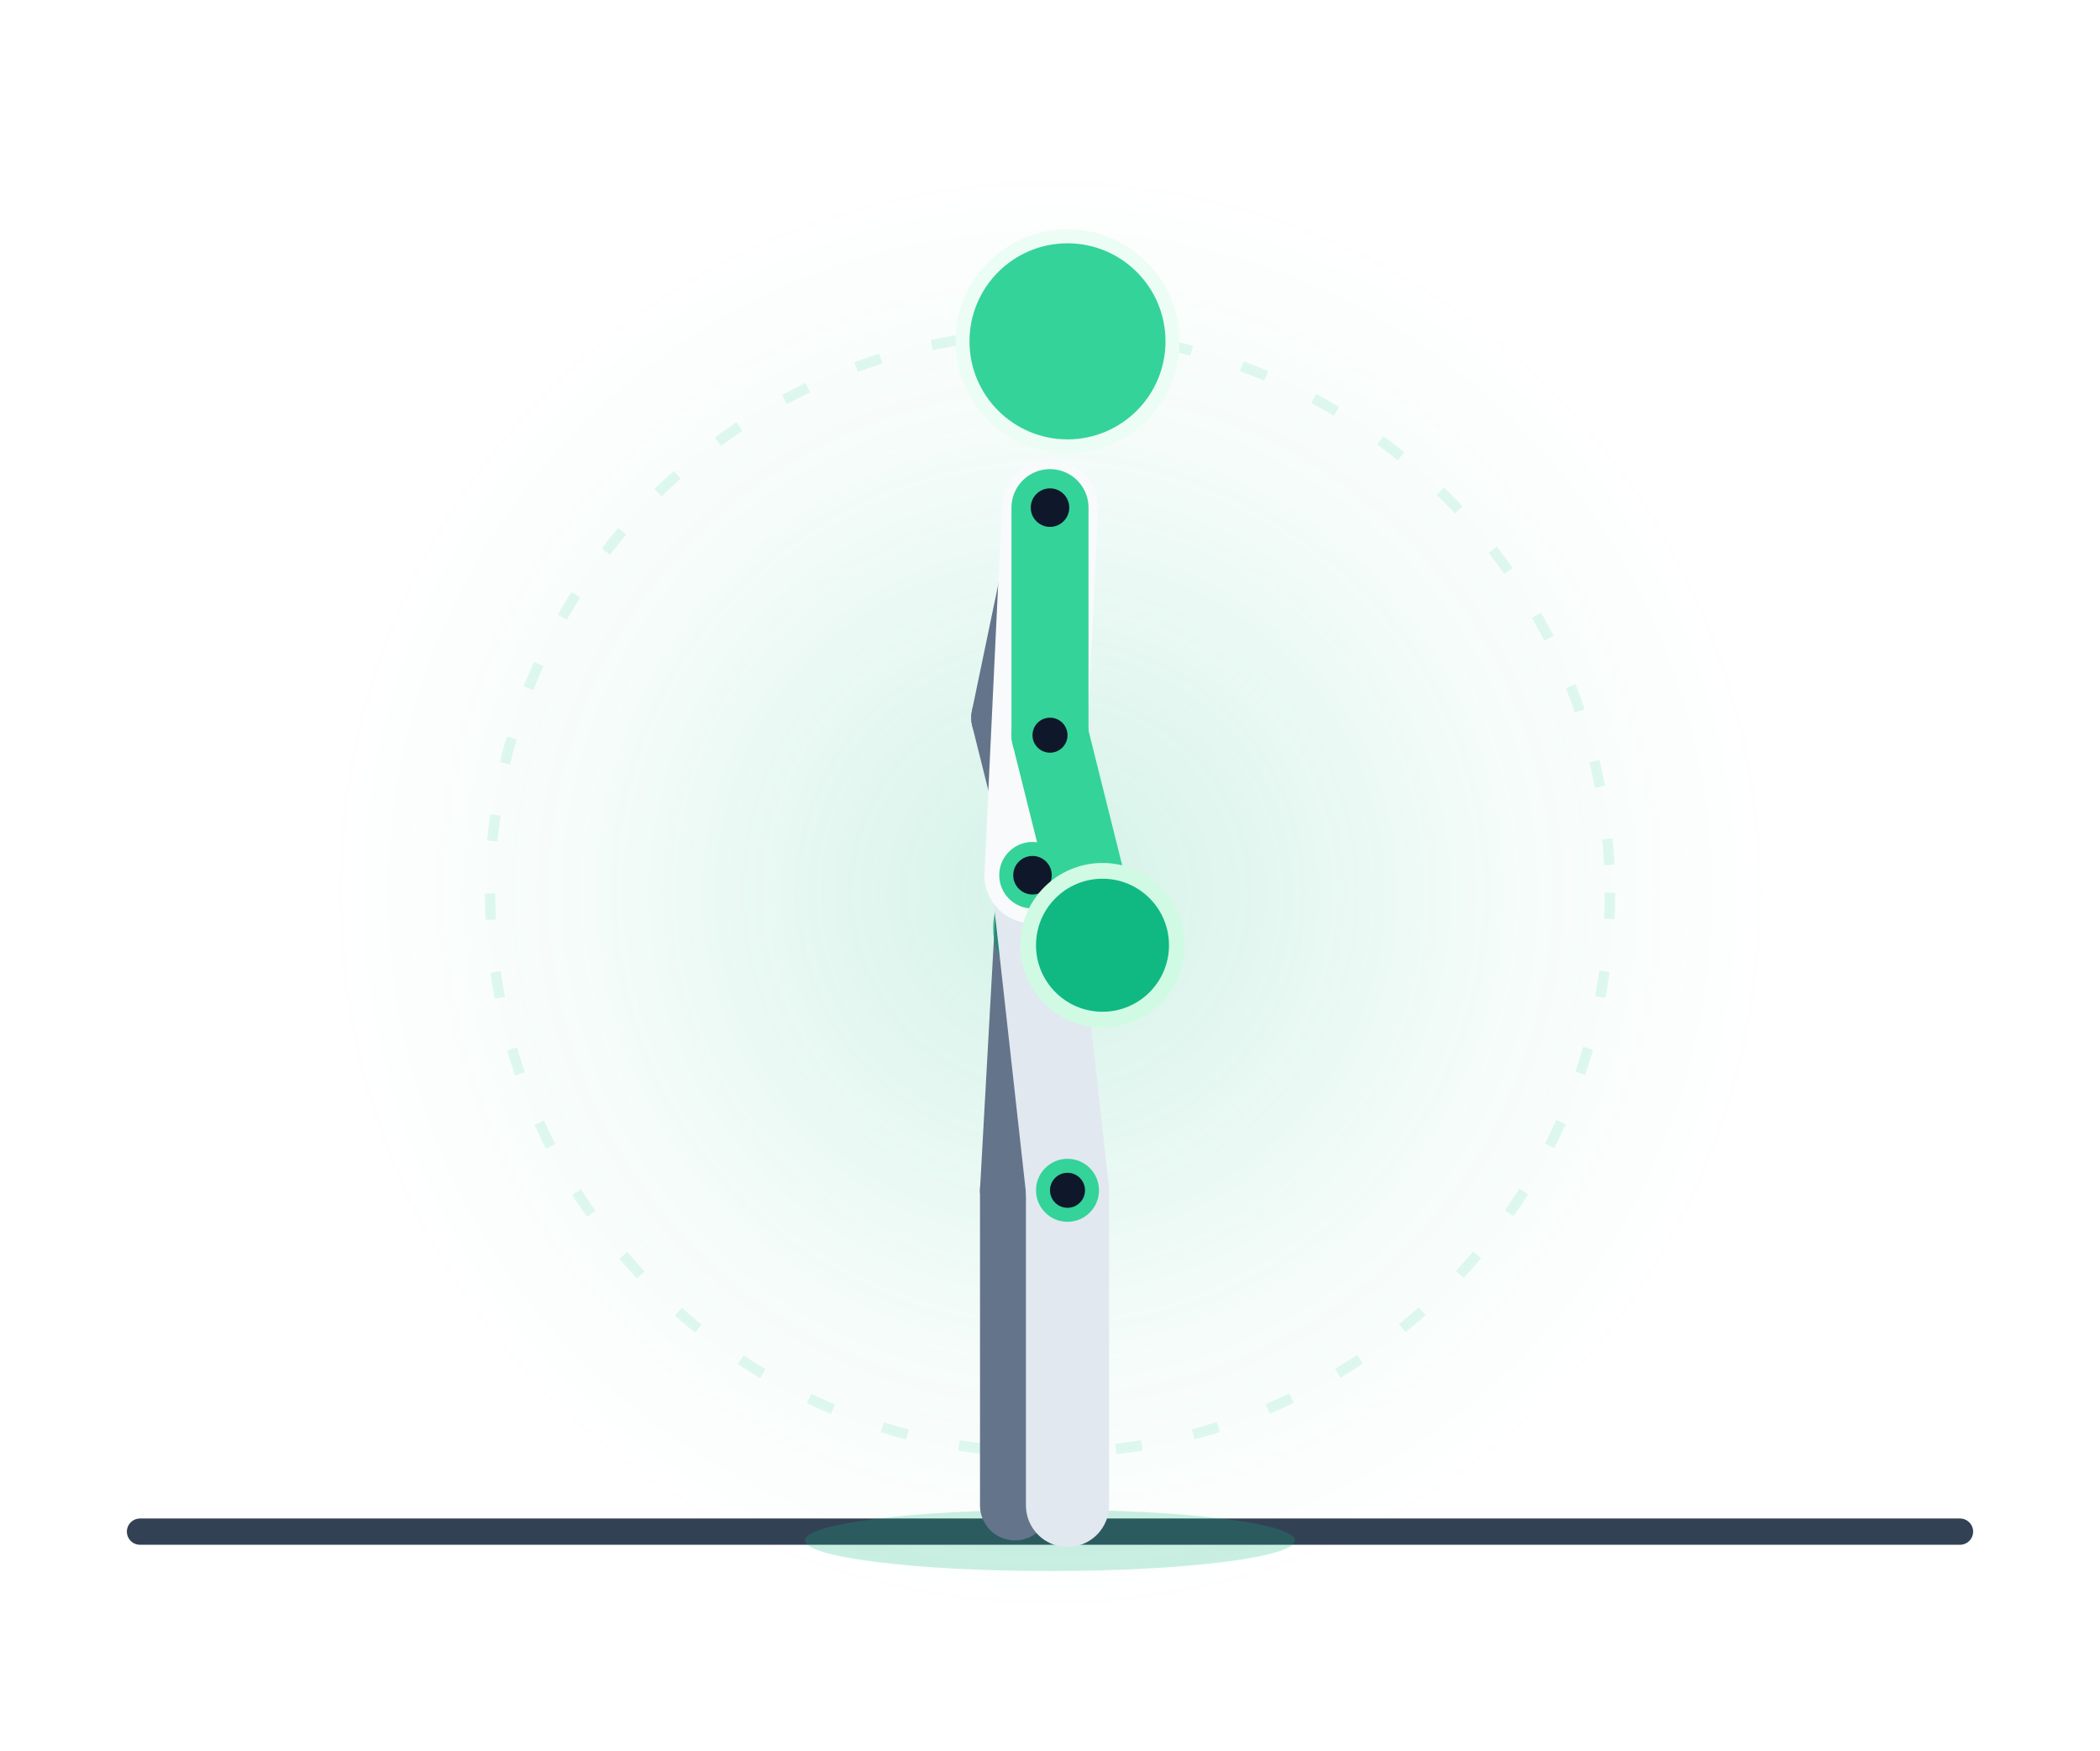
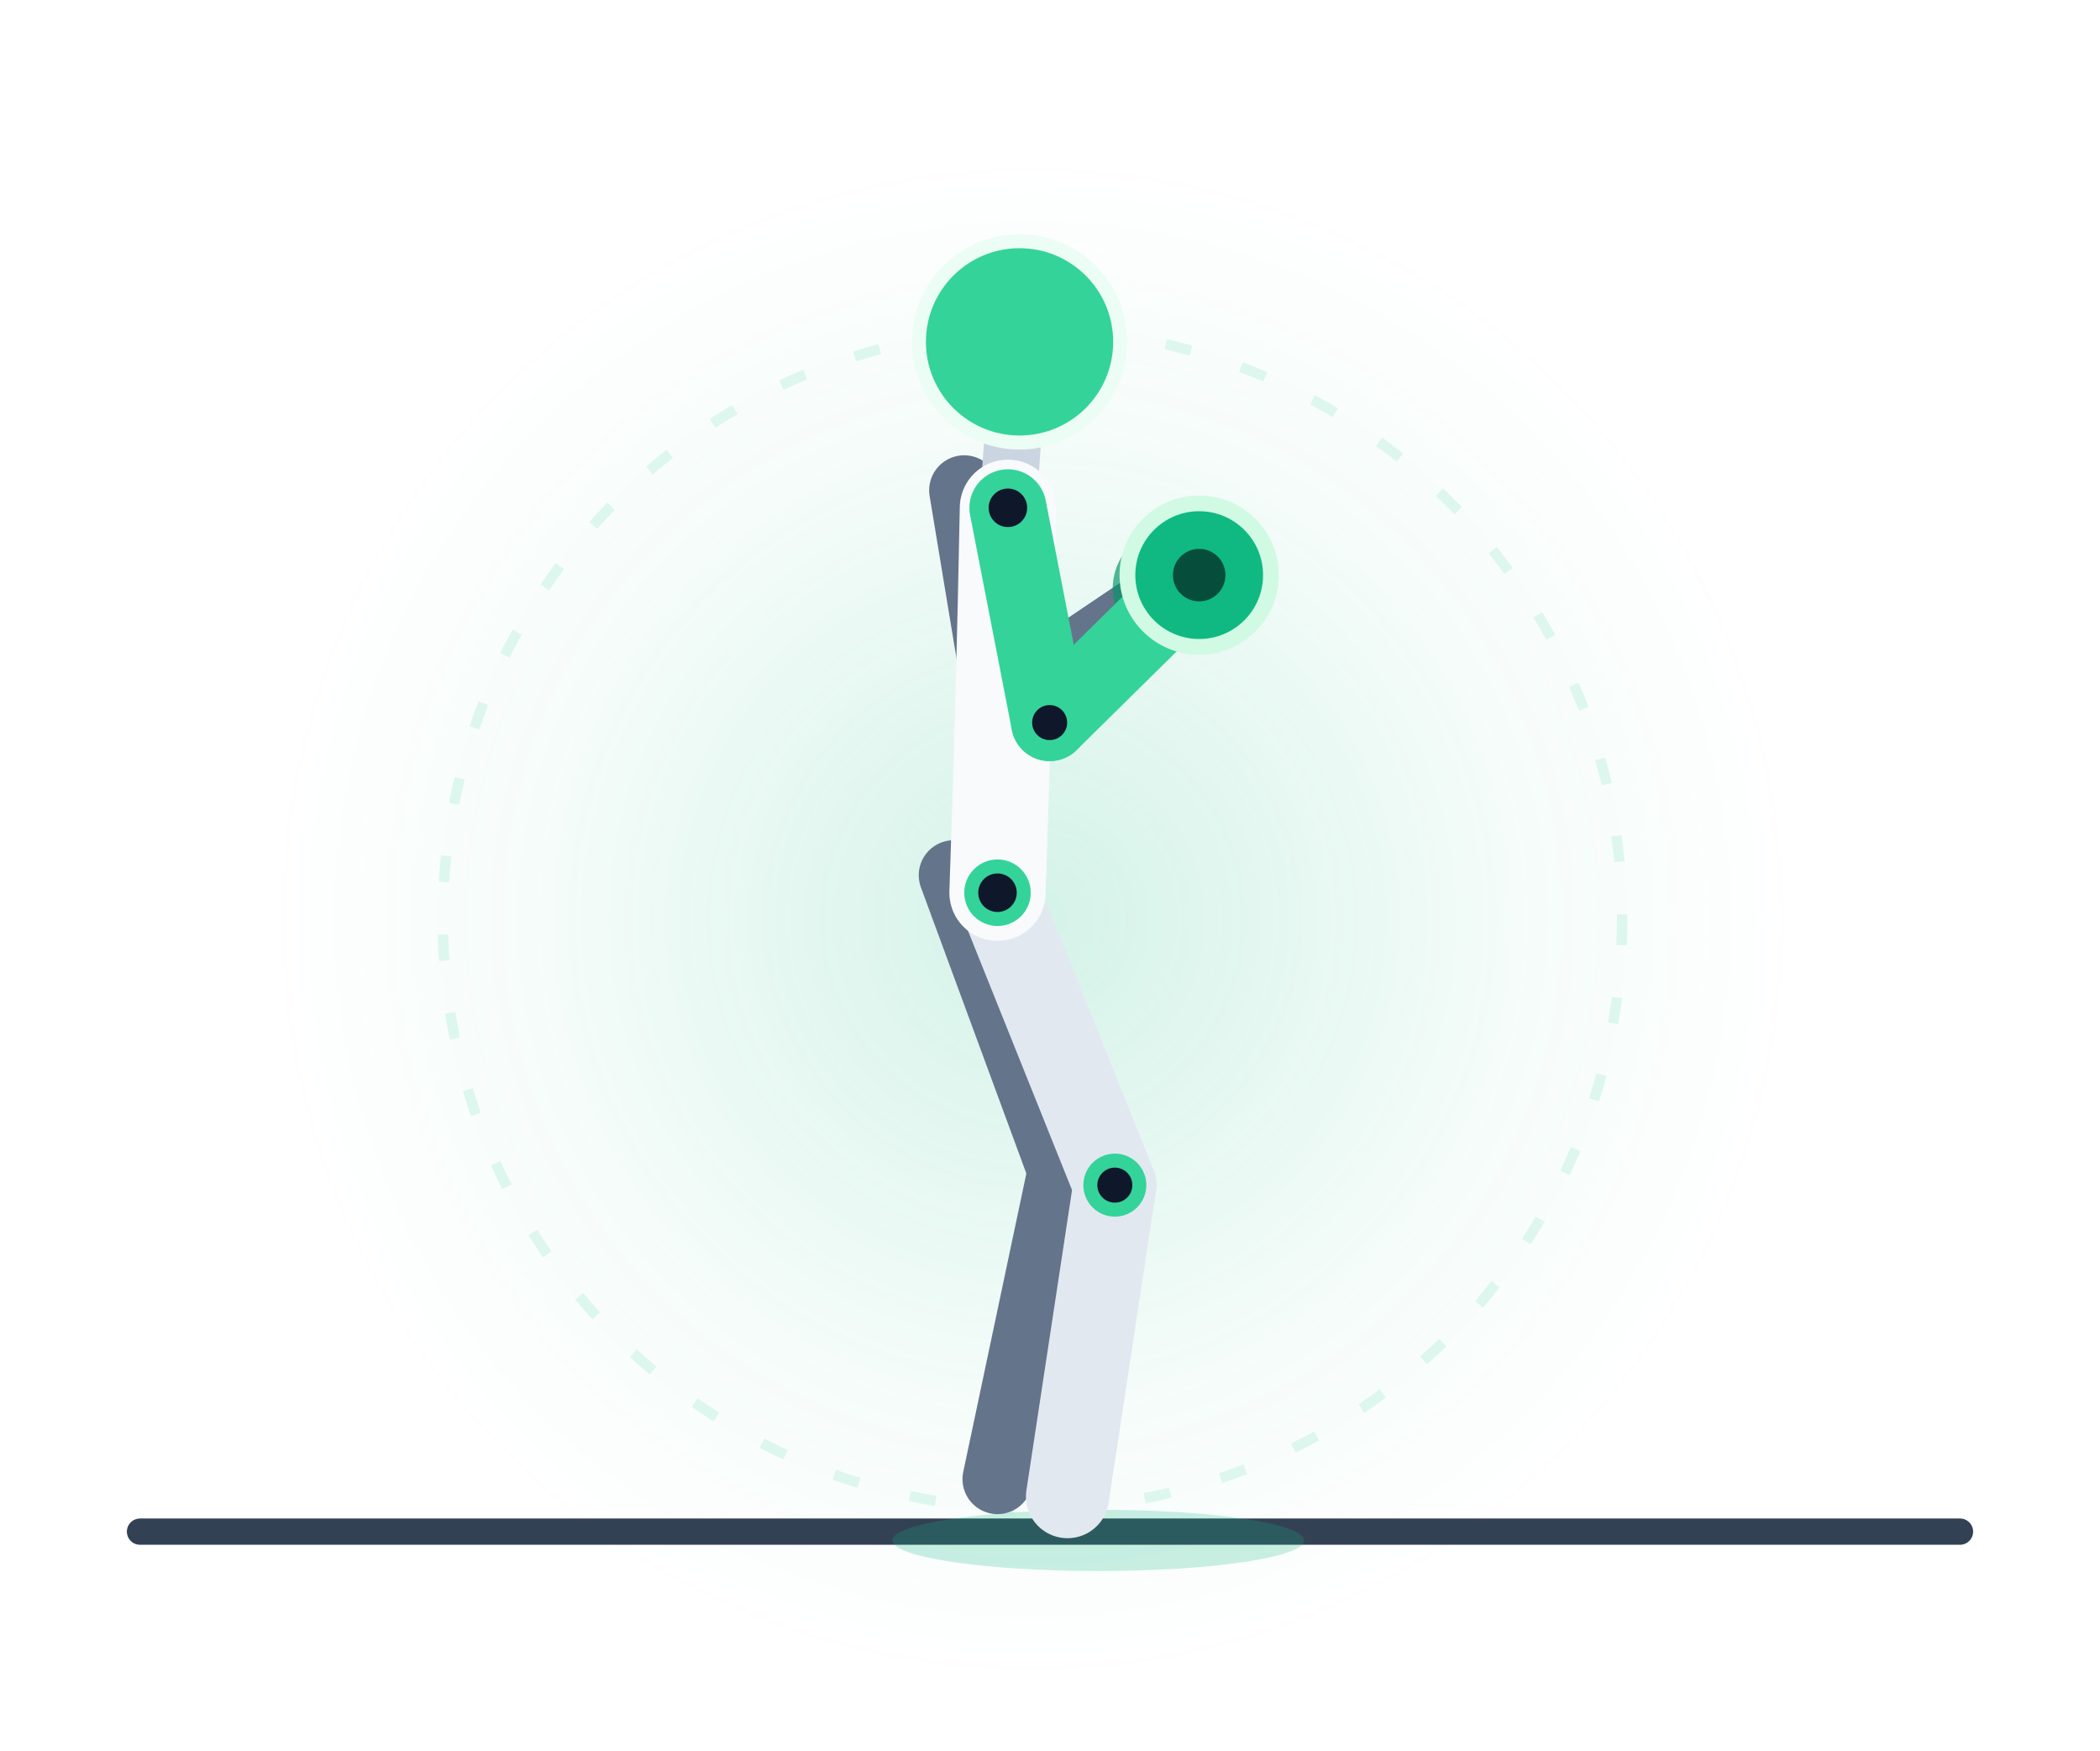
- <svg xmlns="http://www.w3.org/2000/svg" viewBox="0 0 240 200" preserveAspectRatio="xMidYMid meet" class="exercise-svg" role="img" aria-label="curl" data-archetype="curl" data-pose-a="{&quot;head&quot;:[122,39],&quot;shoulder&quot;:[120,58],&quot;hip&quot;:[118,100],&quot;elbow_f&quot;:[120,84],&quot;hand_f&quot;:[126,108],&quot;elbow_b&quot;:[115,82],&quot;hand_b&quot;:[121,106],&quot;knee_f&quot;:[122,136],&quot;foot_f&quot;:[122,172],&quot;knee_b&quot;:[116,136],&quot;foot_b&quot;:[116,172]}" data-pose-b="{&quot;head&quot;:[122,39],&quot;shoulder&quot;:[120,58],&quot;hip&quot;:[118,100],&quot;elbow_f&quot;:[120,84],&quot;hand_f&quot;:[138,62],&quot;elbow_b&quot;:[115,82],&quot;hand_b&quot;:[133,60],&quot;knee_f&quot;:[122,136],&quot;foot_f&quot;:[122,172],&quot;knee_b&quot;:[116,136],&quot;foot_b&quot;:[116,172]}">
+ <svg xmlns="http://www.w3.org/2000/svg" viewBox="0 0 240 200" preserveAspectRatio="xMidYMid meet" class="exercise-svg" role="img" aria-label="Bicep Curl" data-archetype="curl" data-bones="{&quot;lumbar&quot;:22.0,&quot;thoracic&quot;:22.0,&quot;neck&quot;:19.0,&quot;uarm&quot;:25.0,&quot;farm&quot;:24.0,&quot;thigh&quot;:36.0,&quot;shin&quot;:36.0,&quot;back_dx&quot;:-5.0,&quot;back_dy&quot;:-2.0}" data-pose-a="{&quot;hip_x&quot;:114,&quot;hip_y&quot;:102,&quot;lumbar&quot;:-88,&quot;thoracic&quot;:-88,&quot;neck&quot;:-86,&quot;uarm_f&quot;:88,&quot;farm_f&quot;:76,&quot;uarm_b&quot;:86,&quot;farm_b&quot;:74,&quot;thigh_f&quot;:68.13,&quot;shin_f&quot;:98.64,&quot;thigh_b&quot;:69.77,&quot;shin_b&quot;:101.94}" data-pose-b="{&quot;hip_x&quot;:114,&quot;hip_y&quot;:102,&quot;lumbar&quot;:-88,&quot;thoracic&quot;:-89,&quot;neck&quot;:-86,&quot;uarm_f&quot;:78,&quot;farm_f&quot;:-58,&quot;uarm_b&quot;:80,&quot;farm_b&quot;:-46,&quot;thigh_f&quot;:68.13,&quot;shin_f&quot;:98.64,&quot;thigh_b&quot;:69.77,&quot;shin_b&quot;:101.94}" data-equipment="dumbbell">
  <defs>
    <radialGradient id="glow-curl" cx="50%" cy="50%" r="50%">
      <stop offset="0%" stop-color="#10b981" stop-opacity="0.18" />
      <stop offset="65%" stop-color="#10b981" stop-opacity="0.04" />
      <stop offset="100%" stop-color="#10b981" stop-opacity="0" />
    </radialGradient>
  </defs>
-   <circle class="js-aura" cx="120" cy="102" r="82" fill="url(#glow-curl)" />
-   <circle class="js-ring" cx="120" cy="102" r="64" fill="none" stroke="#34d399" stroke-opacity="0.14" stroke-width="1.2" stroke-dasharray="3 6" />
+   <circle class="js-aura" cx="118.0" cy="105.0" r="87.20" fill="url(#glow-curl)" />
+   <circle class="js-ring" cx="118.0" cy="105.0" r="67.40" fill="none" stroke="#34d399" stroke-opacity="0.14" stroke-width="1.2" stroke-dasharray="3 6" />
  <line x1="16" y1="175" x2="224" y2="175" stroke="#334155" stroke-width="3" stroke-linecap="round" />
-   <ellipse class="js-shadow" cx="120.0" cy="176" rx="28" ry="3.5" fill="#10b981" fill-opacity="0.22" />
+   <ellipse class="js-shadow" cx="125.52" cy="176" rx="23.52" ry="3.5" fill="#10b981" fill-opacity="0.22" />
  <g stroke="#64748b" stroke-width="8" stroke-linecap="round">
-     <line class="js-thigh-b" x1="118" y1="100" x2="116" y2="136" />
-     <line class="js-shin-b" x1="116" y1="136" x2="116" y2="172" />
-     <line class="js-uarm-b" x1="120" y1="58" x2="115" y2="82" />
-     <line class="js-farm-b" x1="115" y1="82" x2="121" y2="106" />
+     <line class="js-thigh-b" x1="109.00" y1="100.00" x2="121.45" y2="133.78" />
+     <line class="js-shin-b" x1="121.45" y1="133.78" x2="114.00" y2="169.00" />
+     <line class="js-uarm-b" x1="110.19" y1="56.02" x2="114.27" y2="80.68" />
+     <line class="js-farm-b" x1="114.27" y1="80.68" x2="134.17" y2="67.26" />
  </g>
-   <circle class="js-weight-b" cx="121" cy="106" r="7.5" fill="#059669" fill-opacity="0.65" />
+   <circle class="js-weight-b" cx="134.17" cy="67.26" r="7" fill="#059669" fill-opacity="0.68" />
  <g stroke="#e2e8f0" stroke-width="9.5" stroke-linecap="round">
-     <line class="js-thigh-f" x1="118" y1="100" x2="122" y2="136" />
-     <line class="js-shin-f" x1="122" y1="136" x2="122" y2="172" />
+     <line class="js-thigh-f" x1="114.00" y1="102.00" x2="127.41" y2="135.41" />
+     <line class="js-shin-f" x1="127.41" y1="135.41" x2="122.00" y2="171.00" />
  </g>
-   <line class="js-torso" x1="120" y1="58" x2="118" y2="100" stroke="#f8fafc" stroke-width="11" stroke-linecap="round" />
+   <line class="js-neck" x1="115.19" y1="58.02" x2="116.52" y2="39.06" stroke="#cbd5e1" stroke-width="6.5" stroke-linecap="round" />
+   <path class="js-torso" d="M 114.00 102.00 Q 114.77 80.01 115.19 58.02" fill="none" stroke="#f8fafc" stroke-width="11" stroke-linecap="round" stroke-linejoin="round" />
  <g stroke="#34d399" stroke-width="8.8" stroke-linecap="round">
-     <line class="js-uarm-f" x1="120" y1="58" x2="120" y2="84" />
-     <line class="js-farm-f" x1="120" y1="84" x2="126" y2="108" />
+     <line class="js-uarm-f" x1="115.19" y1="58.02" x2="119.96" y2="82.56" />
+     <line class="js-farm-f" x1="119.96" y1="82.56" x2="137.05" y2="65.71" />
  </g>
  <g fill="#0f172a" stroke="#34d399" stroke-width="1.6">
-     <circle class="js-j-shoulder" cx="120" cy="58" r="3" />
-     <circle class="js-j-hip" cx="118" cy="100" r="3" />
-     <circle class="js-j-knee" cx="122" cy="136" r="2.8" />
-     <circle class="js-j-elbow" cx="120" cy="84" r="2.8" />
+     <circle class="js-j-shoulder" cx="115.19" cy="58.02" r="3" />
+     <circle class="js-j-hip" cx="114.00" cy="102.00" r="3" />
+     <circle class="js-j-knee" cx="127.41" cy="135.41" r="2.8" />
+     <circle class="js-j-elbow" cx="119.96" cy="82.56" r="2.8" />
  </g>
-   <circle class="js-head" cx="122" cy="39" r="12" fill="#34d399" stroke="#ecfdf5" stroke-width="1.6" />
-   <circle class="js-weight" cx="126" cy="108" r="8.5" fill="#10b981" stroke="#d1fae5" stroke-width="1.8" />
+   <circle class="js-head" cx="116.52" cy="39.06" r="11.5" fill="#34d399" stroke="#ecfdf5" stroke-width="1.6" />
+   <circle class="js-weight" cx="137.05" cy="65.71" r="8.2" fill="#10b981" stroke="#d1fae5" stroke-width="1.8" />
+   <circle class="js-weight-cap" cx="137.05" cy="65.71" r="3" fill="#064e3b" />
</svg>
